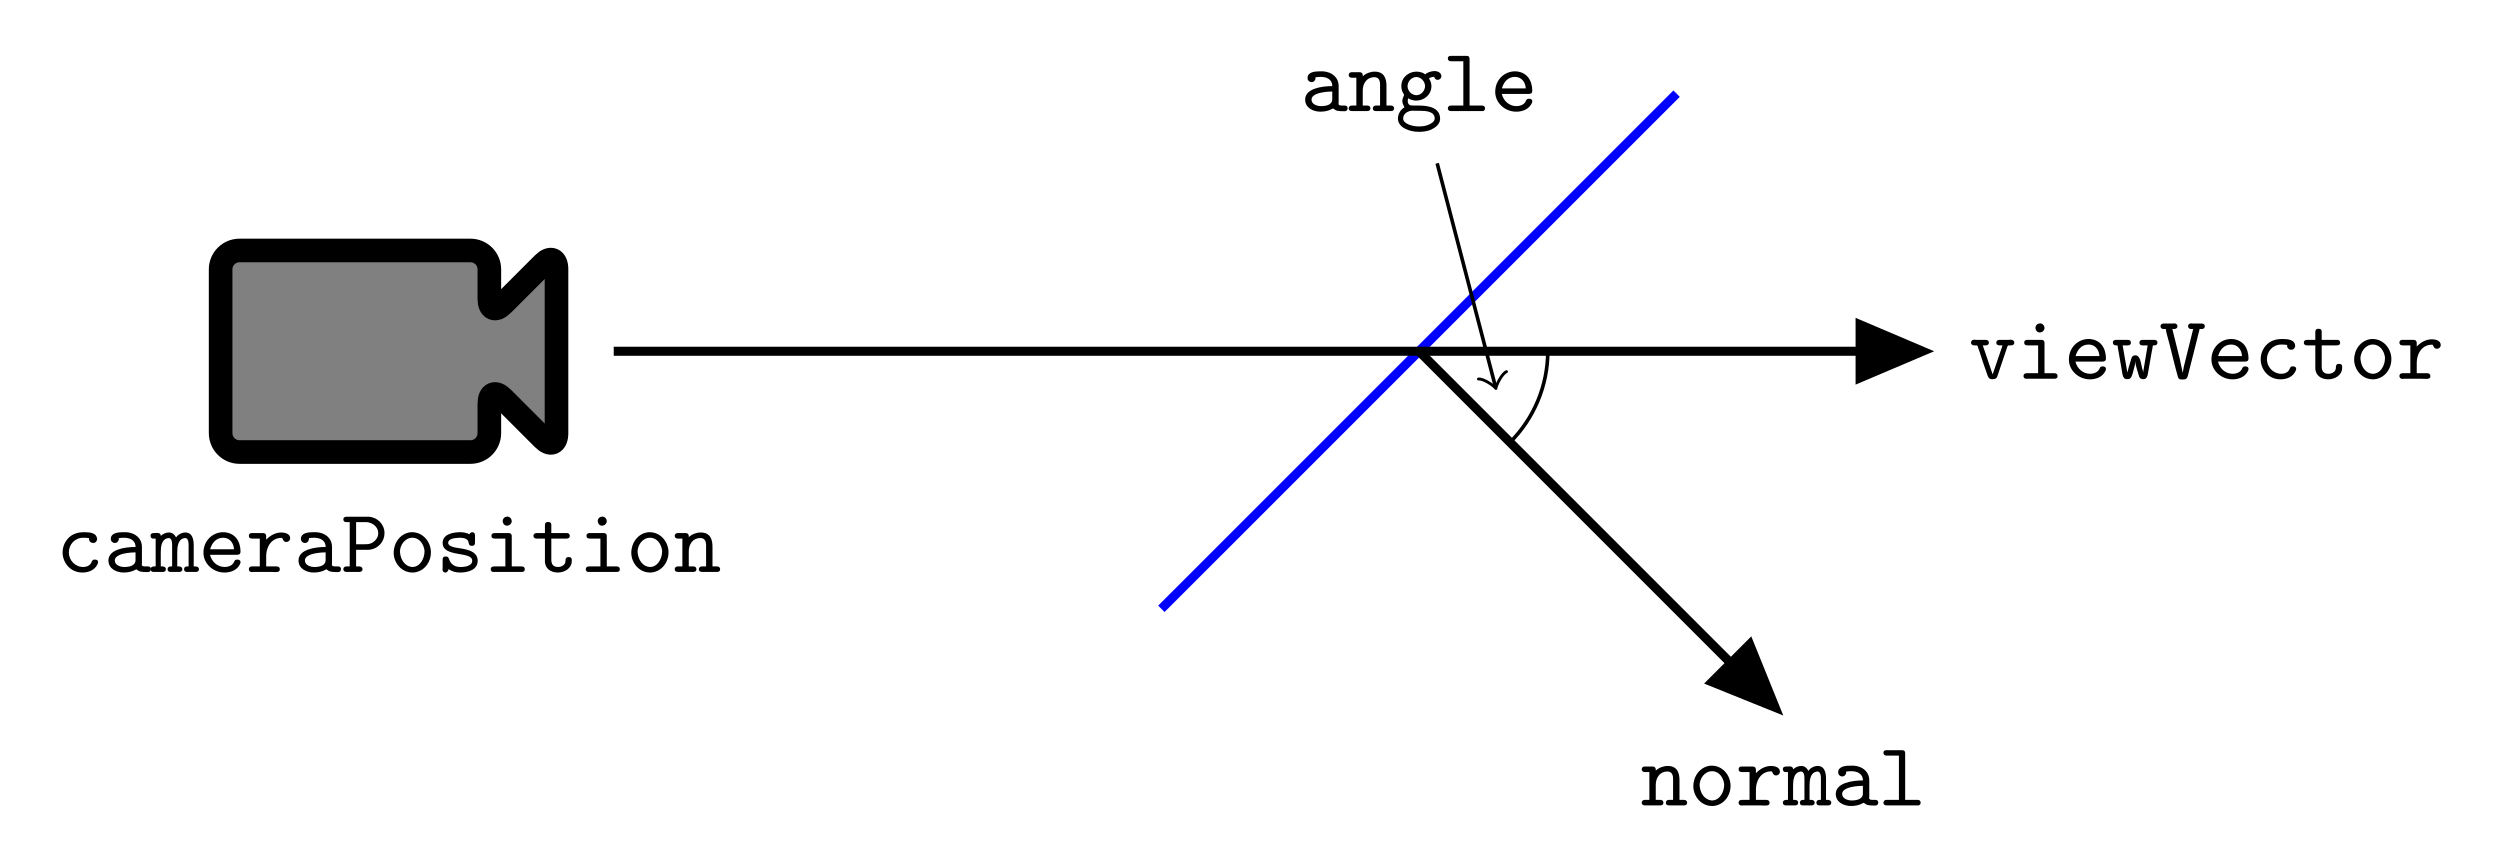
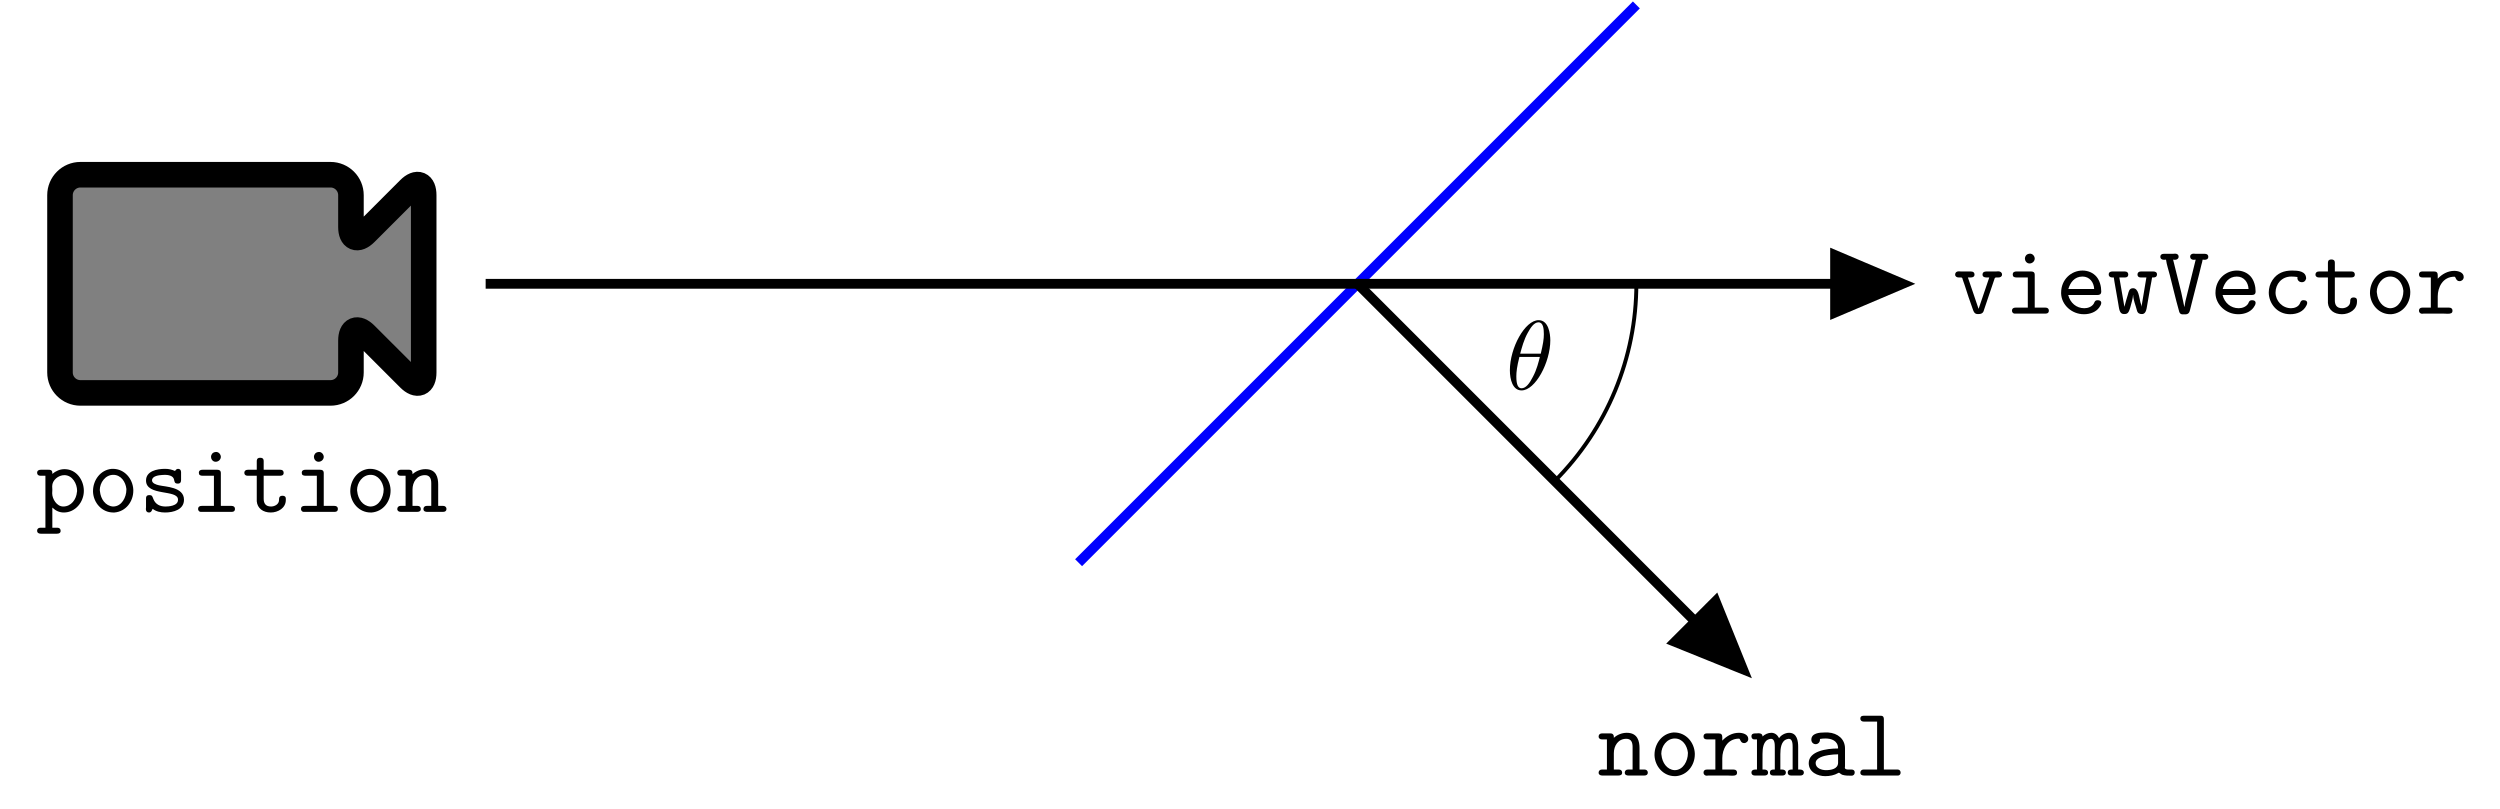
- <svg xmlns="http://www.w3.org/2000/svg" xmlns:xlink="http://www.w3.org/1999/xlink" width="275.1" height="94.798" viewBox="0 0 275.1 94.798">
+ <svg xmlns="http://www.w3.org/2000/svg" xmlns:xlink="http://www.w3.org/1999/xlink" width="254.087" height="82.157" viewBox="0 0 254.087 82.157">
  <defs>
    <g>
      <g id="glyph-0-0">
+         <path d="M 1.656 -3.875 L 1.656 -3.953 C 1.656 -4.281 1.453 -4.297 1.266 -4.297 L 0.484 -4.297 C 0.281 -4.297 0.109 -4.219 0.109 -3.984 C 0.109 -3.781 0.266 -3.688 0.453 -3.688 L 0.953 -3.688 L 0.953 1.594 L 0.438 1.594 C 0.234 1.594 0.109 1.719 0.109 1.891 C 0.109 2.109 0.266 2.203 0.484 2.203 L 2.109 2.203 C 2.344 2.203 2.5 2.125 2.5 1.906 C 2.5 1.703 2.359 1.594 2.172 1.594 L 1.656 1.594 L 1.656 -0.453 C 2 -0.125 2.375 0.047 2.828 0.047 C 3.984 0.047 4.859 -1 4.859 -2.156 C 4.859 -3.219 4.125 -4.359 2.891 -4.359 C 2.438 -4.359 2 -4.172 1.656 -3.875 Z M 4.156 -2.031 C 4.094 -1.297 3.578 -0.562 2.766 -0.562 C 2.094 -0.562 1.641 -1.344 1.641 -1.906 C 1.641 -2.031 1.656 -2.156 1.656 -2.266 C 1.656 -2.375 1.641 -2.5 1.641 -2.625 C 1.641 -3.25 2.281 -3.75 2.875 -3.75 C 3.719 -3.75 4.172 -2.844 4.172 -2.172 C 4.172 -2.125 4.172 -2.078 4.156 -2.031 Z M 4.156 -2.031 " />
+       </g>
+       <g id="glyph-0-1">
+         <path d="M 2.469 -4.391 C 1.281 -4.281 0.562 -3.203 0.562 -2.141 L 0.562 -2.047 C 0.609 -0.953 1.453 0.047 2.625 0.047 L 2.734 0.047 C 3.922 -0.047 4.656 -1.094 4.656 -2.156 L 4.656 -2.266 C 4.609 -3.375 3.766 -4.391 2.578 -4.391 Z M 1.266 -2.109 C 1.266 -2.141 1.25 -2.188 1.25 -2.234 C 1.25 -2.969 1.797 -3.781 2.625 -3.781 C 3.406 -3.781 3.875 -3.062 3.953 -2.359 L 3.953 -2.266 C 3.953 -1.516 3.484 -0.562 2.609 -0.562 L 2.578 -0.562 C 1.828 -0.625 1.344 -1.312 1.266 -2.109 Z M 1.266 -2.109 " />
+       </g>
+       <g id="glyph-0-2">
+         <path d="M 1.391 -0.328 C 1.75 -0.047 2.203 0.047 2.656 0.047 C 3.516 0.047 4.578 -0.25 4.578 -1.25 C 4.578 -2.562 2.688 -2.562 2.031 -2.719 C 1.75 -2.781 1.328 -2.922 1.328 -3.219 C 1.328 -3.672 2.047 -3.75 2.359 -3.766 C 2.453 -3.766 2.547 -3.781 2.641 -3.781 C 2.953 -3.781 3.484 -3.703 3.562 -3.312 C 3.625 -3.047 3.625 -2.891 3.953 -2.891 C 4.234 -2.891 4.281 -3.078 4.281 -3.266 L 4.281 -4.062 C 4.281 -4.25 4.172 -4.391 3.984 -4.391 C 3.844 -4.391 3.734 -4.297 3.672 -4.172 C 3.344 -4.312 3.047 -4.391 2.656 -4.391 C 1.844 -4.391 0.719 -4.172 0.719 -3.203 C 0.719 -1.578 3.969 -2.328 3.969 -1.266 L 3.969 -1.234 C 3.969 -0.594 2.938 -0.562 2.719 -0.562 L 2.688 -0.562 C 2.156 -0.562 1.688 -0.766 1.469 -1.312 C 1.359 -1.578 1.359 -1.719 1.062 -1.719 C 0.75 -1.719 0.719 -1.547 0.719 -1.359 L 0.719 -0.5 C 0.719 -0.438 0.703 -0.375 0.703 -0.297 C 0.703 -0.078 0.828 0.047 1.016 0.047 C 1.25 0.047 1.312 -0.156 1.391 -0.328 Z M 1.391 -0.328 " />
+       </g>
+       <g id="glyph-0-3">
+         <path d="M 2.391 -3.688 L 2.391 -0.625 L 1.156 -0.625 C 0.906 -0.625 0.781 -0.516 0.781 -0.312 C 0.781 -0.172 0.875 -0.031 1.031 -0.016 L 4.203 -0.016 C 4.422 -0.016 4.531 -0.125 4.531 -0.312 C 4.531 -0.516 4.406 -0.625 4.172 -0.625 C 4.094 -0.625 4.016 -0.625 3.953 -0.625 L 3.094 -0.625 L 3.094 -3.953 C 3.094 -4.25 2.906 -4.297 2.719 -4.297 L 1.234 -4.297 C 1.062 -4.297 0.859 -4.25 0.859 -3.984 C 0.859 -3.766 1 -3.688 1.25 -3.688 Z M 2.516 -6.094 C 2.25 -6.062 2.094 -5.828 2.094 -5.609 C 2.094 -5.391 2.266 -5.109 2.562 -5.109 C 2.875 -5.109 3.094 -5.359 3.094 -5.609 C 3.094 -5.828 2.906 -6.109 2.609 -6.109 C 2.578 -6.109 2.547 -6.094 2.516 -6.094 Z M 2.516 -6.094 " />
+       </g>
+       <g id="glyph-0-4">
+         <path d="M 1.516 -4.297 L 0.609 -4.297 C 0.375 -4.297 0.25 -4.172 0.25 -3.984 C 0.25 -3.781 0.406 -3.688 0.594 -3.688 L 1.516 -3.688 L 1.516 -1.094 C 1.578 -0.375 2.156 0.047 2.938 0.047 C 3.672 0.047 4.469 -0.406 4.469 -1.219 L 4.469 -1.344 C 4.469 -1.609 4.297 -1.656 4.109 -1.656 C 3.891 -1.656 3.781 -1.531 3.781 -1.312 L 3.781 -1.234 C 3.781 -0.781 3.328 -0.562 2.969 -0.562 C 2.406 -0.562 2.219 -0.891 2.219 -1.359 L 2.219 -3.688 L 3.859 -3.688 C 4.031 -3.688 4.25 -3.719 4.25 -3.984 C 4.25 -4.172 4.141 -4.297 3.922 -4.297 L 2.219 -4.297 L 2.219 -5.172 C 2.219 -5.469 2.047 -5.516 1.859 -5.516 C 1.672 -5.516 1.516 -5.453 1.516 -5.156 Z M 1.516 -4.297 " />
+       </g>
+       <g id="glyph-0-5">
+         <path d="M 1.656 -3.844 L 1.656 -3.953 C 1.656 -4.141 1.562 -4.297 1.312 -4.297 L 0.438 -4.297 C 0.266 -4.297 0.109 -4.188 0.109 -3.984 C 0.109 -3.781 0.266 -3.688 0.453 -3.688 L 0.953 -3.688 L 0.953 -0.625 L 0.438 -0.625 C 0.234 -0.625 0.109 -0.484 0.109 -0.312 C 0.109 -0.109 0.266 -0.016 0.484 -0.016 L 2.109 -0.016 C 2.344 -0.016 2.5 -0.094 2.5 -0.312 C 2.5 -0.516 2.359 -0.625 2.172 -0.625 L 1.656 -0.625 L 1.656 -2.281 C 1.656 -3.062 2.109 -3.75 2.922 -3.75 C 3.438 -3.75 3.562 -3.359 3.562 -2.922 L 3.562 -0.625 L 3.094 -0.625 C 2.875 -0.625 2.766 -0.469 2.766 -0.312 C 2.766 -0.078 2.953 -0.016 3.156 -0.016 L 4.75 -0.016 C 4.969 -0.016 5.109 -0.109 5.109 -0.312 C 5.109 -0.484 4.984 -0.625 4.781 -0.625 L 4.266 -0.625 L 4.266 -2.797 C 4.266 -3.484 4.094 -4.359 2.969 -4.359 C 2.5 -4.359 2 -4.172 1.656 -3.844 Z M 1.656 -3.844 " />
+       </g>
+       <g id="glyph-0-6">
+         <path d="M 2.219 -3.562 L 2.219 -3.922 C 2.219 -4.172 2.109 -4.297 1.859 -4.297 L 0.641 -4.297 C 0.453 -4.297 0.312 -4.203 0.312 -4 C 0.312 -3.781 0.438 -3.688 0.672 -3.688 L 1.516 -3.688 L 1.516 -0.625 L 0.656 -0.625 C 0.422 -0.625 0.312 -0.5 0.312 -0.312 C 0.312 -0.156 0.422 0 0.641 0 C 0.688 0 0.75 -0.016 0.797 -0.016 L 2.766 -0.016 C 2.906 -0.016 3.078 0 3.234 0 C 3.531 0 3.719 -0.047 3.719 -0.312 C 3.719 -0.5 3.609 -0.625 3.359 -0.625 L 2.219 -0.625 L 2.219 -1.766 C 2.219 -2.656 2.703 -3.766 3.922 -3.766 C 4.062 -3.766 4.047 -3.312 4.438 -3.312 C 4.656 -3.312 4.859 -3.484 4.859 -3.734 C 4.859 -4.219 4.281 -4.359 3.906 -4.359 C 3.234 -4.359 2.656 -4.031 2.219 -3.562 Z M 2.219 -3.562 " />
+       </g>
+       <g id="glyph-0-7">
+         <path d="M 1.078 -3.984 C 1.078 -4.25 0.875 -4.312 0.672 -4.312 C 0.594 -4.312 0.5 -4.297 0.422 -4.297 L 0.312 -4.297 C 0.125 -4.297 -0.047 -4.234 -0.047 -4 C -0.047 -3.844 0.047 -3.703 0.203 -3.688 L 0.516 -3.688 L 0.516 -0.625 C 0.453 -0.625 0.406 -0.625 0.328 -0.625 C 0.125 -0.625 -0.047 -0.531 -0.047 -0.312 C -0.047 -0.125 0.094 -0.016 0.297 -0.016 L 1.281 -0.016 C 1.484 -0.016 1.641 -0.094 1.641 -0.312 C 1.641 -0.531 1.469 -0.625 1.266 -0.625 C 1.203 -0.625 1.141 -0.625 1.078 -0.625 L 1.078 -2.188 C 1.078 -2.766 1.156 -3.562 1.781 -3.719 C 1.828 -3.734 1.891 -3.75 1.938 -3.75 C 2.328 -3.75 2.328 -3.188 2.328 -2.875 L 2.328 -0.625 L 2.188 -0.625 C 1.969 -0.625 1.828 -0.531 1.828 -0.312 C 1.828 -0.125 1.938 -0.016 2.172 -0.016 L 3.109 -0.016 C 3.312 -0.016 3.453 -0.125 3.453 -0.312 C 3.453 -0.531 3.281 -0.625 3.078 -0.625 C 3.016 -0.625 2.953 -0.625 2.891 -0.625 L 2.891 -2.188 C 2.891 -2.766 2.969 -3.562 3.594 -3.719 C 3.641 -3.734 3.703 -3.75 3.75 -3.75 C 4.141 -3.75 4.141 -3.188 4.141 -2.875 L 4.141 -0.625 L 4 -0.625 C 3.781 -0.625 3.641 -0.531 3.641 -0.312 C 3.641 -0.125 3.766 -0.016 3.984 -0.016 L 4.922 -0.016 C 5.141 -0.016 5.281 -0.125 5.281 -0.312 C 5.281 -0.531 5.094 -0.625 4.891 -0.625 C 4.828 -0.625 4.766 -0.625 4.703 -0.625 L 4.703 -2.938 C 4.703 -3.484 4.609 -4.359 3.781 -4.359 C 3.375 -4.359 2.938 -4.109 2.766 -3.812 C 2.594 -4.141 2.344 -4.359 1.969 -4.359 C 1.641 -4.359 1.312 -4.203 1.078 -3.984 Z M 1.078 -3.984 " />
+       </g>
+       <g id="glyph-0-8">
+         <path d="M 1.688 -3.734 C 1.859 -3.766 2.062 -3.781 2.25 -3.781 C 2.844 -3.781 3.531 -3.562 3.531 -2.766 C 2.328 -2.766 0.547 -2.484 0.547 -1.281 C 0.547 -0.344 1.469 0.047 2.219 0.047 C 2.688 0.047 3.156 -0.047 3.531 -0.266 C 3.562 -0.281 3.578 -0.297 3.609 -0.297 L 3.625 -0.297 C 3.672 -0.297 3.812 -0.156 3.953 -0.094 C 4.234 0 4.594 0 4.891 0 C 5.125 0 5.219 -0.156 5.219 -0.328 L 5.219 -0.359 C 5.219 -0.531 5.078 -0.625 4.906 -0.625 L 4.609 -0.625 C 4.422 -0.625 4.219 -0.641 4.219 -0.828 C 4.219 -0.875 4.234 -0.922 4.234 -0.953 L 4.234 -2.766 C 4.234 -3.719 3.5 -4.328 2.516 -4.391 L 2.156 -4.391 C 1.641 -4.391 0.812 -4.328 0.812 -3.656 C 0.812 -3.375 1.031 -3.203 1.25 -3.203 C 1.5 -3.203 1.688 -3.406 1.688 -3.641 C 1.688 -3.672 1.688 -3.703 1.688 -3.734 Z M 3.531 -2.172 L 3.531 -1.328 C 3.531 -0.672 2.797 -0.562 2.297 -0.562 C 1.875 -0.562 1.25 -0.75 1.25 -1.281 C 1.25 -1.844 2.156 -2.031 2.562 -2.094 C 2.875 -2.141 3.203 -2.172 3.531 -2.172 Z M 3.531 -2.172 " />
+       </g>
+       <g id="glyph-0-9">
+         <path d="M 2.266 -5.5 L 2.266 -0.625 L 0.875 -0.625 C 0.688 -0.625 0.562 -0.484 0.562 -0.312 C 0.562 -0.094 0.734 -0.016 0.938 -0.016 L 4.422 -0.016 C 4.578 -0.047 4.656 -0.172 4.656 -0.312 C 4.656 -0.484 4.547 -0.625 4.359 -0.625 L 2.953 -0.625 L 2.953 -5.719 C 2.953 -6.062 2.797 -6.094 2.578 -6.094 L 0.953 -6.094 C 0.781 -6.094 0.562 -6.078 0.562 -5.797 C 0.562 -5.625 0.688 -5.5 0.891 -5.5 Z M 2.266 -5.5 " />
+       </g>
+       <g id="glyph-0-10">
+         <path d="M 3.703 -3.688 L 2.625 -0.516 L 2.609 -0.516 L 1.531 -3.688 L 1.828 -3.688 C 2.031 -3.688 2.203 -3.766 2.203 -3.984 C 2.203 -4.188 2.078 -4.297 1.828 -4.297 L 0.828 -4.297 C 0.75 -4.297 0.672 -4.312 0.609 -4.312 C 0.375 -4.312 0.234 -4.188 0.234 -3.984 C 0.234 -3.781 0.406 -3.688 0.594 -3.688 L 0.844 -3.688 C 0.984 -3.688 0.984 -3.547 1.016 -3.438 L 1.203 -2.906 C 1.469 -2.078 1.734 -1.25 2.031 -0.453 C 2.109 -0.203 2.219 0.031 2.516 0.031 L 2.578 0.031 C 2.75 0.031 2.922 0.016 3.047 -0.125 C 3.125 -0.219 3.156 -0.344 3.188 -0.453 C 3.516 -1.453 3.875 -2.453 4.203 -3.453 C 4.234 -3.547 4.25 -3.688 4.391 -3.688 L 4.641 -3.688 C 4.828 -3.688 5 -3.781 5 -3.984 C 5 -4.188 4.844 -4.312 4.609 -4.312 C 4.547 -4.312 4.469 -4.297 4.391 -4.297 L 3.406 -4.297 C 3.156 -4.297 3.016 -4.188 3.016 -3.984 C 3.016 -3.766 3.203 -3.688 3.406 -3.688 Z M 3.703 -3.688 " />
+       </g>
+       <g id="glyph-0-11">
+         <path d="M 1.266 -1.906 L 4.234 -1.906 C 4.453 -1.906 4.625 -1.969 4.625 -2.266 C 4.625 -2.797 4.469 -3.375 4.141 -3.766 C 3.781 -4.188 3.25 -4.391 2.719 -4.391 C 1.578 -4.391 0.547 -3.484 0.547 -2.141 L 0.547 -2.047 C 0.594 -0.875 1.656 0.047 2.844 0.047 L 2.953 0.047 C 3.5 0.031 4.094 -0.172 4.422 -0.641 C 4.5 -0.75 4.625 -0.938 4.625 -1.094 C 4.625 -1.312 4.453 -1.375 4.266 -1.375 C 3.969 -1.375 3.953 -1.188 3.859 -1.016 C 3.656 -0.703 3.266 -0.562 2.906 -0.562 C 2.094 -0.562 1.469 -1.109 1.266 -1.906 Z M 1.281 -2.516 C 1.469 -3.156 1.891 -3.781 2.719 -3.781 C 3.438 -3.781 3.875 -3.203 3.906 -2.516 Z M 1.281 -2.516 " />
+       </g>
+       <g id="glyph-0-12">
+         <path d="M 0.672 -3.688 C 0.703 -3.406 0.766 -3.125 0.812 -2.828 L 1.109 -1.125 C 1.219 -0.531 1.219 0.031 1.703 0.031 C 2.156 0.031 2.219 -0.078 2.547 -1.391 C 2.578 -1.562 2.625 -1.719 2.625 -1.891 L 2.641 -1.891 C 2.641 -1.422 2.906 -0.812 3.016 -0.359 C 3.094 -0.031 3.297 0.031 3.531 0.031 C 4 0.031 4 -0.578 4.109 -1.125 L 4.406 -2.828 C 4.453 -3.125 4.531 -3.406 4.562 -3.688 L 4.703 -3.688 C 4.922 -3.688 5.062 -3.781 5.062 -4 C 5.062 -4.219 4.891 -4.297 4.688 -4.297 L 3.422 -4.297 C 3.203 -4.297 3.078 -4.172 3.078 -3.984 C 3.078 -3.797 3.203 -3.688 3.406 -3.688 L 3.984 -3.688 L 3.484 -0.703 C 3.484 -0.875 3.422 -1.031 3.375 -1.172 C 3.234 -1.719 3.188 -2.594 2.625 -2.594 C 2.234 -2.594 2.188 -2.25 2.109 -1.969 C 1.984 -1.562 1.859 -1.141 1.75 -0.703 L 1.234 -3.688 L 1.812 -3.688 C 2.031 -3.688 2.141 -3.797 2.141 -3.984 C 2.141 -4.172 2.031 -4.297 1.797 -4.297 L 0.531 -4.297 C 0.328 -4.297 0.156 -4.219 0.156 -4 C 0.156 -3.781 0.312 -3.688 0.516 -3.688 Z M 0.672 -3.688 " />
+       </g>
+       <g id="glyph-0-13">
+         <path d="M 0.75 -5.5 C 0.812 -5 1 -4.469 1.125 -3.969 C 1.438 -2.766 1.719 -1.516 2.062 -0.312 C 2.094 -0.109 2.203 0.047 2.391 0.062 L 2.688 0.062 C 3.016 0.062 3.125 -0.109 3.188 -0.375 C 3.25 -0.625 3.312 -0.875 3.375 -1.125 C 3.688 -2.406 4.047 -3.688 4.344 -4.969 C 4.391 -5.141 4.453 -5.328 4.469 -5.5 C 4.531 -5.5 4.609 -5.484 4.672 -5.484 C 4.891 -5.484 5.047 -5.578 5.047 -5.797 C 5.047 -5.984 4.922 -6.094 4.672 -6.094 L 3.734 -6.094 C 3.672 -6.094 3.625 -6.109 3.562 -6.109 C 3.375 -6.109 3.203 -6.016 3.203 -5.797 C 3.203 -5.594 3.359 -5.484 3.562 -5.484 C 3.641 -5.484 3.703 -5.5 3.766 -5.5 L 2.719 -1.266 L 2.625 -0.703 L 2.609 -0.703 L 2.297 -2.172 L 1.469 -5.5 C 1.531 -5.5 1.578 -5.484 1.656 -5.484 C 1.859 -5.484 2.031 -5.594 2.031 -5.797 C 2.031 -6.016 1.859 -6.109 1.672 -6.109 C 1.609 -6.109 1.547 -6.094 1.484 -6.094 L 0.547 -6.094 C 0.297 -6.094 0.172 -5.984 0.172 -5.797 C 0.172 -5.578 0.344 -5.484 0.547 -5.484 C 0.625 -5.484 0.688 -5.5 0.75 -5.5 Z M 0.75 -5.5 " />
+       </g>
+       <g id="glyph-0-14">
        <path d="M 3.656 -3.734 C 3.656 -3.703 3.641 -3.672 3.641 -3.656 C 3.641 -3.359 3.875 -3.203 4.094 -3.203 C 4.297 -3.203 4.469 -3.312 4.531 -3.578 C 4.531 -4.344 3.703 -4.391 3.109 -4.391 C 2.281 -4.391 1.594 -4.141 1.109 -3.422 C 0.859 -3.047 0.734 -2.609 0.734 -2.156 C 0.734 -1.109 1.531 0.047 2.906 0.047 C 3.594 0.047 4.266 -0.203 4.578 -0.875 C 4.609 -0.938 4.641 -1.031 4.641 -1.109 C 4.641 -1.281 4.5 -1.375 4.312 -1.375 L 4.219 -1.375 C 4 -1.375 3.953 -1.172 3.891 -1.031 C 3.734 -0.703 3.344 -0.562 3 -0.562 C 2.109 -0.562 1.422 -1.312 1.422 -2.156 C 1.422 -3.016 2.047 -3.781 3.016 -3.781 C 3.234 -3.781 3.438 -3.766 3.656 -3.734 Z M 3.656 -3.734 " />
      </g>
-       <g id="glyph-0-1">
-         <path d="M 1.688 -3.734 C 1.859 -3.766 2.062 -3.781 2.25 -3.781 C 2.844 -3.781 3.531 -3.562 3.531 -2.766 C 2.328 -2.766 0.547 -2.484 0.547 -1.281 C 0.547 -0.344 1.469 0.047 2.219 0.047 C 2.688 0.047 3.156 -0.047 3.531 -0.266 C 3.562 -0.281 3.578 -0.297 3.609 -0.297 L 3.625 -0.297 C 3.672 -0.297 3.812 -0.156 3.953 -0.094 C 4.234 0 4.594 0 4.891 0 C 5.125 0 5.219 -0.156 5.219 -0.328 L 5.219 -0.359 C 5.219 -0.531 5.078 -0.625 4.906 -0.625 L 4.609 -0.625 C 4.422 -0.625 4.219 -0.641 4.219 -0.828 C 4.219 -0.875 4.234 -0.922 4.234 -0.953 L 4.234 -2.766 C 4.234 -3.719 3.5 -4.328 2.516 -4.391 L 2.156 -4.391 C 1.641 -4.391 0.812 -4.328 0.812 -3.656 C 0.812 -3.375 1.031 -3.203 1.25 -3.203 C 1.5 -3.203 1.688 -3.406 1.688 -3.641 C 1.688 -3.672 1.688 -3.703 1.688 -3.734 Z M 3.531 -2.172 L 3.531 -1.328 C 3.531 -0.672 2.797 -0.562 2.297 -0.562 C 1.875 -0.562 1.25 -0.75 1.25 -1.281 C 1.25 -1.844 2.156 -2.031 2.562 -2.094 C 2.875 -2.141 3.203 -2.172 3.531 -2.172 Z M 3.531 -2.172 " />
-       </g>
-       <g id="glyph-0-2">
-         <path d="M 1.078 -3.984 C 1.078 -4.25 0.875 -4.312 0.672 -4.312 C 0.594 -4.312 0.5 -4.297 0.422 -4.297 L 0.312 -4.297 C 0.125 -4.297 -0.047 -4.234 -0.047 -4 C -0.047 -3.844 0.047 -3.703 0.203 -3.688 L 0.516 -3.688 L 0.516 -0.625 C 0.453 -0.625 0.406 -0.625 0.328 -0.625 C 0.125 -0.625 -0.047 -0.531 -0.047 -0.312 C -0.047 -0.125 0.094 -0.016 0.297 -0.016 L 1.281 -0.016 C 1.484 -0.016 1.641 -0.094 1.641 -0.312 C 1.641 -0.531 1.469 -0.625 1.266 -0.625 C 1.203 -0.625 1.141 -0.625 1.078 -0.625 L 1.078 -2.188 C 1.078 -2.766 1.156 -3.562 1.781 -3.719 C 1.828 -3.734 1.891 -3.75 1.938 -3.75 C 2.328 -3.75 2.328 -3.188 2.328 -2.875 L 2.328 -0.625 L 2.188 -0.625 C 1.969 -0.625 1.828 -0.531 1.828 -0.312 C 1.828 -0.125 1.938 -0.016 2.172 -0.016 L 3.109 -0.016 C 3.312 -0.016 3.453 -0.125 3.453 -0.312 C 3.453 -0.531 3.281 -0.625 3.078 -0.625 C 3.016 -0.625 2.953 -0.625 2.891 -0.625 L 2.891 -2.188 C 2.891 -2.766 2.969 -3.562 3.594 -3.719 C 3.641 -3.734 3.703 -3.75 3.75 -3.75 C 4.141 -3.75 4.141 -3.188 4.141 -2.875 L 4.141 -0.625 L 4 -0.625 C 3.781 -0.625 3.641 -0.531 3.641 -0.312 C 3.641 -0.125 3.766 -0.016 3.984 -0.016 L 4.922 -0.016 C 5.141 -0.016 5.281 -0.125 5.281 -0.312 C 5.281 -0.531 5.094 -0.625 4.891 -0.625 C 4.828 -0.625 4.766 -0.625 4.703 -0.625 L 4.703 -2.938 C 4.703 -3.484 4.609 -4.359 3.781 -4.359 C 3.375 -4.359 2.938 -4.109 2.766 -3.812 C 2.594 -4.141 2.344 -4.359 1.969 -4.359 C 1.641 -4.359 1.312 -4.203 1.078 -3.984 Z M 1.078 -3.984 " />
-       </g>
-       <g id="glyph-0-3">
-         <path d="M 1.266 -1.906 L 4.234 -1.906 C 4.453 -1.906 4.625 -1.969 4.625 -2.266 C 4.625 -2.797 4.469 -3.375 4.141 -3.766 C 3.781 -4.188 3.25 -4.391 2.719 -4.391 C 1.578 -4.391 0.547 -3.484 0.547 -2.141 L 0.547 -2.047 C 0.594 -0.875 1.656 0.047 2.844 0.047 L 2.953 0.047 C 3.5 0.031 4.094 -0.172 4.422 -0.641 C 4.5 -0.75 4.625 -0.938 4.625 -1.094 C 4.625 -1.312 4.453 -1.375 4.266 -1.375 C 3.969 -1.375 3.953 -1.188 3.859 -1.016 C 3.656 -0.703 3.266 -0.562 2.906 -0.562 C 2.094 -0.562 1.469 -1.109 1.266 -1.906 Z M 1.281 -2.516 C 1.469 -3.156 1.891 -3.781 2.719 -3.781 C 3.438 -3.781 3.875 -3.203 3.906 -2.516 Z M 1.281 -2.516 " />
-       </g>
-       <g id="glyph-0-4">
-         <path d="M 2.219 -3.562 L 2.219 -3.922 C 2.219 -4.172 2.109 -4.297 1.859 -4.297 L 0.641 -4.297 C 0.453 -4.297 0.312 -4.203 0.312 -4 C 0.312 -3.781 0.438 -3.688 0.672 -3.688 L 1.516 -3.688 L 1.516 -0.625 L 0.656 -0.625 C 0.422 -0.625 0.312 -0.5 0.312 -0.312 C 0.312 -0.156 0.422 0 0.641 0 C 0.688 0 0.75 -0.016 0.797 -0.016 L 2.766 -0.016 C 2.906 -0.016 3.078 0 3.234 0 C 3.531 0 3.719 -0.047 3.719 -0.312 C 3.719 -0.5 3.609 -0.625 3.359 -0.625 L 2.219 -0.625 L 2.219 -1.766 C 2.219 -2.656 2.703 -3.766 3.922 -3.766 C 4.062 -3.766 4.047 -3.312 4.438 -3.312 C 4.656 -3.312 4.859 -3.484 4.859 -3.734 C 4.859 -4.219 4.281 -4.359 3.906 -4.359 C 3.234 -4.359 2.656 -4.031 2.219 -3.562 Z M 2.219 -3.562 " />
-       </g>
-       <g id="glyph-0-5">
-         <path d="M 0.953 -5.5 L 0.953 -0.625 L 0.625 -0.625 C 0.406 -0.625 0.25 -0.531 0.25 -0.312 C 0.25 -0.125 0.406 -0.016 0.609 -0.016 L 2 -0.016 C 2.188 -0.016 2.359 -0.094 2.359 -0.312 C 2.359 -0.516 2.219 -0.625 1.984 -0.625 L 1.656 -0.625 L 1.656 -2.453 L 3.047 -2.453 C 4.109 -2.547 4.781 -3.375 4.781 -4.281 C 4.781 -5.25 4.031 -6.031 3.047 -6.094 L 0.609 -6.094 C 0.391 -6.094 0.25 -6 0.25 -5.797 C 0.25 -5.578 0.406 -5.5 0.625 -5.5 Z M 1.656 -3.062 L 1.656 -5.5 L 2.844 -5.5 C 3.438 -5.438 4.094 -5 4.094 -4.281 C 4.094 -3.812 3.766 -3.375 3.312 -3.172 C 3.047 -3.062 2.766 -3.062 2.5 -3.062 Z M 1.656 -3.062 " />
-       </g>
-       <g id="glyph-0-6">
-         <path d="M 2.469 -4.391 C 1.281 -4.281 0.562 -3.203 0.562 -2.141 L 0.562 -2.047 C 0.609 -0.953 1.453 0.047 2.625 0.047 L 2.734 0.047 C 3.922 -0.047 4.656 -1.094 4.656 -2.156 L 4.656 -2.266 C 4.609 -3.375 3.766 -4.391 2.578 -4.391 Z M 1.266 -2.109 C 1.266 -2.141 1.25 -2.188 1.25 -2.234 C 1.25 -2.969 1.797 -3.781 2.625 -3.781 C 3.406 -3.781 3.875 -3.062 3.953 -2.359 L 3.953 -2.266 C 3.953 -1.516 3.484 -0.562 2.609 -0.562 L 2.578 -0.562 C 1.828 -0.625 1.344 -1.312 1.266 -2.109 Z M 1.266 -2.109 " />
-       </g>
-       <g id="glyph-0-7">
-         <path d="M 1.391 -0.328 C 1.75 -0.047 2.203 0.047 2.656 0.047 C 3.516 0.047 4.578 -0.25 4.578 -1.25 C 4.578 -2.562 2.688 -2.562 2.031 -2.719 C 1.75 -2.781 1.328 -2.922 1.328 -3.219 C 1.328 -3.672 2.047 -3.75 2.359 -3.766 C 2.453 -3.766 2.547 -3.781 2.641 -3.781 C 2.953 -3.781 3.484 -3.703 3.562 -3.312 C 3.625 -3.047 3.625 -2.891 3.953 -2.891 C 4.234 -2.891 4.281 -3.078 4.281 -3.266 L 4.281 -4.062 C 4.281 -4.25 4.172 -4.391 3.984 -4.391 C 3.844 -4.391 3.734 -4.297 3.672 -4.172 C 3.344 -4.312 3.047 -4.391 2.656 -4.391 C 1.844 -4.391 0.719 -4.172 0.719 -3.203 C 0.719 -1.578 3.969 -2.328 3.969 -1.266 L 3.969 -1.234 C 3.969 -0.594 2.938 -0.562 2.719 -0.562 L 2.688 -0.562 C 2.156 -0.562 1.688 -0.766 1.469 -1.312 C 1.359 -1.578 1.359 -1.719 1.062 -1.719 C 0.75 -1.719 0.719 -1.547 0.719 -1.359 L 0.719 -0.5 C 0.719 -0.438 0.703 -0.375 0.703 -0.297 C 0.703 -0.078 0.828 0.047 1.016 0.047 C 1.25 0.047 1.312 -0.156 1.391 -0.328 Z M 1.391 -0.328 " />
-       </g>
-       <g id="glyph-0-8">
-         <path d="M 2.391 -3.688 L 2.391 -0.625 L 1.156 -0.625 C 0.906 -0.625 0.781 -0.516 0.781 -0.312 C 0.781 -0.172 0.875 -0.031 1.031 -0.016 L 4.203 -0.016 C 4.422 -0.016 4.531 -0.125 4.531 -0.312 C 4.531 -0.516 4.406 -0.625 4.172 -0.625 C 4.094 -0.625 4.016 -0.625 3.953 -0.625 L 3.094 -0.625 L 3.094 -3.953 C 3.094 -4.25 2.906 -4.297 2.719 -4.297 L 1.234 -4.297 C 1.062 -4.297 0.859 -4.25 0.859 -3.984 C 0.859 -3.766 1 -3.688 1.25 -3.688 Z M 2.516 -6.094 C 2.25 -6.062 2.094 -5.828 2.094 -5.609 C 2.094 -5.391 2.266 -5.109 2.562 -5.109 C 2.875 -5.109 3.094 -5.359 3.094 -5.609 C 3.094 -5.828 2.906 -6.109 2.609 -6.109 C 2.578 -6.109 2.547 -6.094 2.516 -6.094 Z M 2.516 -6.094 " />
-       </g>
-       <g id="glyph-0-9">
-         <path d="M 1.516 -4.297 L 0.609 -4.297 C 0.375 -4.297 0.25 -4.172 0.25 -3.984 C 0.25 -3.781 0.406 -3.688 0.594 -3.688 L 1.516 -3.688 L 1.516 -1.094 C 1.578 -0.375 2.156 0.047 2.938 0.047 C 3.672 0.047 4.469 -0.406 4.469 -1.219 L 4.469 -1.344 C 4.469 -1.609 4.297 -1.656 4.109 -1.656 C 3.891 -1.656 3.781 -1.531 3.781 -1.312 L 3.781 -1.234 C 3.781 -0.781 3.328 -0.562 2.969 -0.562 C 2.406 -0.562 2.219 -0.891 2.219 -1.359 L 2.219 -3.688 L 3.859 -3.688 C 4.031 -3.688 4.25 -3.719 4.25 -3.984 C 4.25 -4.172 4.141 -4.297 3.922 -4.297 L 2.219 -4.297 L 2.219 -5.172 C 2.219 -5.469 2.047 -5.516 1.859 -5.516 C 1.672 -5.516 1.516 -5.453 1.516 -5.156 Z M 1.516 -4.297 " />
-       </g>
-       <g id="glyph-0-10">
-         <path d="M 1.656 -3.844 L 1.656 -3.953 C 1.656 -4.141 1.562 -4.297 1.312 -4.297 L 0.438 -4.297 C 0.266 -4.297 0.109 -4.188 0.109 -3.984 C 0.109 -3.781 0.266 -3.688 0.453 -3.688 L 0.953 -3.688 L 0.953 -0.625 L 0.438 -0.625 C 0.234 -0.625 0.109 -0.484 0.109 -0.312 C 0.109 -0.109 0.266 -0.016 0.484 -0.016 L 2.109 -0.016 C 2.344 -0.016 2.5 -0.094 2.5 -0.312 C 2.5 -0.516 2.359 -0.625 2.172 -0.625 L 1.656 -0.625 L 1.656 -2.281 C 1.656 -3.062 2.109 -3.75 2.922 -3.75 C 3.438 -3.75 3.562 -3.359 3.562 -2.922 L 3.562 -0.625 L 3.094 -0.625 C 2.875 -0.625 2.766 -0.469 2.766 -0.312 C 2.766 -0.078 2.953 -0.016 3.156 -0.016 L 4.75 -0.016 C 4.969 -0.016 5.109 -0.109 5.109 -0.312 C 5.109 -0.484 4.984 -0.625 4.781 -0.625 L 4.266 -0.625 L 4.266 -2.797 C 4.266 -3.484 4.094 -4.359 2.969 -4.359 C 2.5 -4.359 2 -4.172 1.656 -3.844 Z M 1.656 -3.844 " />
-       </g>
-       <g id="glyph-0-11">
-         <path d="M 2.266 -5.5 L 2.266 -0.625 L 0.875 -0.625 C 0.688 -0.625 0.562 -0.484 0.562 -0.312 C 0.562 -0.094 0.734 -0.016 0.938 -0.016 L 4.422 -0.016 C 4.578 -0.047 4.656 -0.172 4.656 -0.312 C 4.656 -0.484 4.547 -0.625 4.359 -0.625 L 2.953 -0.625 L 2.953 -5.719 C 2.953 -6.062 2.797 -6.094 2.578 -6.094 L 0.953 -6.094 C 0.781 -6.094 0.562 -6.078 0.562 -5.797 C 0.562 -5.625 0.688 -5.5 0.891 -5.5 Z M 2.266 -5.5 " />
-       </g>
-       <g id="glyph-0-12">
-         <path d="M 3.703 -3.688 L 2.625 -0.516 L 2.609 -0.516 L 1.531 -3.688 L 1.828 -3.688 C 2.031 -3.688 2.203 -3.766 2.203 -3.984 C 2.203 -4.188 2.078 -4.297 1.828 -4.297 L 0.828 -4.297 C 0.75 -4.297 0.672 -4.312 0.609 -4.312 C 0.375 -4.312 0.234 -4.188 0.234 -3.984 C 0.234 -3.781 0.406 -3.688 0.594 -3.688 L 0.844 -3.688 C 0.984 -3.688 0.984 -3.547 1.016 -3.438 L 1.203 -2.906 C 1.469 -2.078 1.734 -1.25 2.031 -0.453 C 2.109 -0.203 2.219 0.031 2.516 0.031 L 2.578 0.031 C 2.75 0.031 2.922 0.016 3.047 -0.125 C 3.125 -0.219 3.156 -0.344 3.188 -0.453 C 3.516 -1.453 3.875 -2.453 4.203 -3.453 C 4.234 -3.547 4.25 -3.688 4.391 -3.688 L 4.641 -3.688 C 4.828 -3.688 5 -3.781 5 -3.984 C 5 -4.188 4.844 -4.312 4.609 -4.312 C 4.547 -4.312 4.469 -4.297 4.391 -4.297 L 3.406 -4.297 C 3.156 -4.297 3.016 -4.188 3.016 -3.984 C 3.016 -3.766 3.203 -3.688 3.406 -3.688 Z M 3.703 -3.688 " />
-       </g>
-       <g id="glyph-0-13">
-         <path d="M 0.672 -3.688 C 0.703 -3.406 0.766 -3.125 0.812 -2.828 L 1.109 -1.125 C 1.219 -0.531 1.219 0.031 1.703 0.031 C 2.156 0.031 2.219 -0.078 2.547 -1.391 C 2.578 -1.562 2.625 -1.719 2.625 -1.891 L 2.641 -1.891 C 2.641 -1.422 2.906 -0.812 3.016 -0.359 C 3.094 -0.031 3.297 0.031 3.531 0.031 C 4 0.031 4 -0.578 4.109 -1.125 L 4.406 -2.828 C 4.453 -3.125 4.531 -3.406 4.562 -3.688 L 4.703 -3.688 C 4.922 -3.688 5.062 -3.781 5.062 -4 C 5.062 -4.219 4.891 -4.297 4.688 -4.297 L 3.422 -4.297 C 3.203 -4.297 3.078 -4.172 3.078 -3.984 C 3.078 -3.797 3.203 -3.688 3.406 -3.688 L 3.984 -3.688 L 3.484 -0.703 C 3.484 -0.875 3.422 -1.031 3.375 -1.172 C 3.234 -1.719 3.188 -2.594 2.625 -2.594 C 2.234 -2.594 2.188 -2.25 2.109 -1.969 C 1.984 -1.562 1.859 -1.141 1.75 -0.703 L 1.234 -3.688 L 1.812 -3.688 C 2.031 -3.688 2.141 -3.797 2.141 -3.984 C 2.141 -4.172 2.031 -4.297 1.797 -4.297 L 0.531 -4.297 C 0.328 -4.297 0.156 -4.219 0.156 -4 C 0.156 -3.781 0.312 -3.688 0.516 -3.688 Z M 0.672 -3.688 " />
-       </g>
-       <g id="glyph-0-14">
-         <path d="M 0.75 -5.5 C 0.812 -5 1 -4.469 1.125 -3.969 C 1.438 -2.766 1.719 -1.516 2.062 -0.312 C 2.094 -0.109 2.203 0.047 2.391 0.062 L 2.688 0.062 C 3.016 0.062 3.125 -0.109 3.188 -0.375 C 3.25 -0.625 3.312 -0.875 3.375 -1.125 C 3.688 -2.406 4.047 -3.688 4.344 -4.969 C 4.391 -5.141 4.453 -5.328 4.469 -5.5 C 4.531 -5.5 4.609 -5.484 4.672 -5.484 C 4.891 -5.484 5.047 -5.578 5.047 -5.797 C 5.047 -5.984 4.922 -6.094 4.672 -6.094 L 3.734 -6.094 C 3.672 -6.094 3.625 -6.109 3.562 -6.109 C 3.375 -6.109 3.203 -6.016 3.203 -5.797 C 3.203 -5.594 3.359 -5.484 3.562 -5.484 C 3.641 -5.484 3.703 -5.5 3.766 -5.5 L 2.719 -1.266 L 2.625 -0.703 L 2.609 -0.703 L 2.297 -2.172 L 1.469 -5.5 C 1.531 -5.5 1.578 -5.484 1.656 -5.484 C 1.859 -5.484 2.031 -5.594 2.031 -5.797 C 2.031 -6.016 1.859 -6.109 1.672 -6.109 C 1.609 -6.109 1.547 -6.094 1.484 -6.094 L 0.547 -6.094 C 0.297 -6.094 0.172 -5.984 0.172 -5.797 C 0.172 -5.578 0.344 -5.484 0.547 -5.484 C 0.625 -5.484 0.688 -5.5 0.75 -5.5 Z M 0.75 -5.5 " />
-       </g>
-       <g id="glyph-0-15">
-         <path d="M 3.297 -4.062 L 3.281 -4.062 C 3.047 -4.281 2.641 -4.359 2.328 -4.359 C 1.5 -4.359 0.672 -3.734 0.672 -2.781 C 0.672 -2.5 0.734 -2.203 0.891 -1.969 C 0.906 -1.922 0.953 -1.875 0.969 -1.828 L 0.969 -1.812 C 0.969 -1.703 0.781 -1.391 0.781 -1.172 C 0.781 -0.875 0.891 -0.688 1.016 -0.422 C 0.625 -0.234 0.297 0.297 0.297 0.797 C 0.297 1.828 1.625 2.266 2.578 2.266 C 3.047 2.266 3.531 2.219 3.969 2.016 C 4.422 1.797 4.891 1.453 4.938 0.906 L 4.938 0.828 C 4.938 -0.422 3.625 -0.625 2.594 -0.625 L 1.984 -0.625 C 1.938 -0.625 1.891 -0.641 1.844 -0.641 L 1.75 -0.641 C 1.5 -0.641 1.375 -0.906 1.375 -1.109 C 1.375 -1.219 1.391 -1.312 1.422 -1.422 C 1.672 -1.281 1.938 -1.188 2.219 -1.172 L 2.328 -1.172 C 3.172 -1.172 3.984 -1.812 3.984 -2.766 C 3.984 -3.016 3.906 -3.266 3.781 -3.5 C 3.766 -3.516 3.734 -3.562 3.734 -3.609 C 3.734 -3.703 4.109 -3.766 4.281 -3.797 C 4.328 -3.609 4.453 -3.453 4.672 -3.453 C 4.859 -3.453 5.047 -3.594 5.078 -3.812 L 5.078 -3.859 C 5.078 -4.234 4.672 -4.422 4.328 -4.422 C 3.953 -4.422 3.484 -4.25 3.297 -4.062 Z M 0.875 0.859 C 0.875 0.828 0.875 0.812 0.875 0.781 C 0.875 0.234 1.453 -0.062 1.906 -0.062 C 2.016 -0.062 2.125 -0.047 2.219 -0.047 L 2.734 -0.047 C 3.344 -0.047 4.281 0 4.344 0.734 L 4.344 0.797 C 4.344 1.156 3.922 1.391 3.625 1.5 C 3.297 1.641 2.938 1.672 2.594 1.672 C 2.219 1.672 1.859 1.609 1.5 1.469 C 1.25 1.359 0.906 1.172 0.875 0.859 Z M 1.359 -2.688 L 1.359 -2.766 C 1.359 -3.281 1.797 -3.766 2.328 -3.766 L 2.359 -3.766 C 2.828 -3.734 3.219 -3.344 3.281 -2.844 L 3.281 -2.766 C 3.281 -2.25 2.844 -1.766 2.328 -1.766 L 2.297 -1.766 C 1.812 -1.797 1.422 -2.172 1.359 -2.688 Z M 1.359 -2.688 " />
+       <g id="glyph-1-0">
+         <path d="M 4.531 -4.984 C 4.531 -5.641 4.359 -7.031 3.344 -7.031 C 1.953 -7.031 0.422 -4.219 0.422 -1.938 C 0.422 -1 0.703 0.109 1.609 0.109 C 3.016 0.109 4.531 -2.75 4.531 -4.984 Z M 1.469 -3.625 C 1.641 -4.25 1.844 -5.047 2.25 -5.766 C 2.516 -6.25 2.875 -6.812 3.328 -6.812 C 3.812 -6.812 3.875 -6.172 3.875 -5.609 C 3.875 -5.109 3.797 -4.609 3.562 -3.625 Z M 3.469 -3.297 C 3.359 -2.844 3.156 -2 2.766 -1.281 C 2.422 -0.594 2.047 -0.109 1.609 -0.109 C 1.281 -0.109 1.078 -0.406 1.078 -1.328 C 1.078 -1.75 1.141 -2.328 1.391 -3.297 Z M 3.469 -3.297 " />
      </g>
    </g>
    <clipPath id="clip-0">
-       <path clip-rule="nonzero" d="M 21.496 24.785 L 64.016 24.785 L 64.016 52.52 L 21.496 52.52 Z M 21.496 24.785 " />
+       <path clip-rule="nonzero" d="M 3.32 14.98 L 45.84 14.98 L 45.84 42.711 L 3.32 42.711 Z M 3.32 14.98 " />
+     </clipPath>
+     <clipPath id="clip-1">
+       <path clip-rule="nonzero" d="M 156 47 L 192 47 L 192 82.156 L 156 82.156 Z M 156 47 " />
    </clipPath>
  </defs>
-   <path fill-rule="nonzero" fill="rgb(50%, 50%, 50%)" fill-opacity="1" d="M 26.355 49.742 L 51.77 49.742 C 52.918 49.742 53.848 48.809 53.848 47.66 L 53.848 44.426 C 53.848 43.277 54.504 43.004 55.316 43.816 L 59.77 48.27 C 60.582 49.082 61.238 48.809 61.238 47.66 L 61.238 29.641 C 61.238 28.492 60.582 28.219 59.77 29.031 L 55.316 33.484 C 54.504 34.297 53.848 34.023 53.848 32.875 L 53.848 29.641 C 53.848 28.492 52.918 27.562 51.77 27.562 L 26.355 27.562 C 25.207 27.562 24.277 28.492 24.277 29.641 L 24.277 47.66 C 24.277 48.809 25.207 49.742 26.355 49.742 Z M 26.355 49.742 " />
+   <path fill-rule="nonzero" fill="rgb(50%, 50%, 50%)" fill-opacity="1" d="M 8.176 39.934 L 33.59 39.934 C 34.738 39.934 35.668 39.004 35.668 37.855 L 35.668 34.621 C 35.668 33.473 36.328 33.199 37.141 34.012 L 41.594 38.465 C 42.402 39.277 43.062 39.004 43.062 37.855 L 43.062 19.836 C 43.062 18.688 42.402 18.414 41.594 19.227 L 37.141 23.68 C 36.328 24.492 35.668 24.219 35.668 23.07 L 35.668 19.836 C 35.668 18.688 34.738 17.758 33.59 17.758 L 8.176 17.758 C 7.027 17.758 6.098 18.688 6.098 19.836 L 6.098 37.855 C 6.098 39.004 7.027 39.934 8.176 39.934 Z M 8.176 39.934 " />
  <g clip-path="url(#clip-0)">
-     <path fill="none" stroke-width="4.981" stroke-linecap="butt" stroke-linejoin="miter" stroke="rgb(0%, 0%, 0%)" stroke-opacity="1" stroke-miterlimit="10" d="M 3.988 -0.003 L 52.711 -0.003 C 54.913 -0.003 56.695 1.787 56.695 3.988 L 56.695 10.189 C 56.695 12.391 57.953 12.915 59.511 11.358 L 68.048 2.82 C 69.606 1.262 70.864 1.787 70.864 3.988 L 70.864 38.535 C 70.864 40.737 69.606 41.261 68.048 39.703 L 59.511 31.166 C 57.953 29.608 56.695 30.132 56.695 32.334 L 56.695 38.535 C 56.695 40.737 54.913 42.519 52.711 42.519 L 3.988 42.519 C 1.786 42.519 0.003 40.737 0.003 38.535 L 0.003 3.988 C 0.003 1.787 1.786 -0.003 3.988 -0.003 Z M 3.988 -0.003 " transform="matrix(0.5216, 0, 0, -0.5216, 24.27552, 49.74048)" />
+     <path fill="none" stroke-width="4.981" stroke-linecap="butt" stroke-linejoin="miter" stroke="rgb(0%, 0%, 0%)" stroke-opacity="1" stroke-miterlimit="10" d="M 3.984 0.002 L 52.708 0.002 C 54.909 0.002 56.692 1.784 56.692 3.986 L 56.692 10.187 C 56.692 12.388 57.957 12.913 59.515 11.355 L 68.053 2.818 C 69.603 1.26 70.868 1.784 70.868 3.986 L 70.868 38.532 C 70.868 40.734 69.603 41.258 68.053 39.701 L 59.515 31.163 C 57.957 29.606 56.692 30.13 56.692 32.332 L 56.692 38.532 C 56.692 40.734 54.909 42.517 52.708 42.517 L 3.984 42.517 C 1.783 42.517 0 40.734 0 38.532 L 0 3.986 C 0 1.784 1.783 0.002 3.984 0.002 Z M 3.984 0.002 " transform="matrix(0.5216, 0, 0, -0.5216, 6.09752, 39.93448)" />
  </g>
  <g fill="rgb(0%, 0%, 0%)" fill-opacity="1">
-     <use xlink:href="#glyph-0-0" x="6.154" y="62.954" />
-     <use xlink:href="#glyph-0-1" x="11.383" y="62.954" />
-     <use xlink:href="#glyph-0-2" x="16.613" y="62.954" />
-     <use xlink:href="#glyph-0-3" x="21.842" y="62.954" />
-     <use xlink:href="#glyph-0-4" x="27.071" y="62.954" />
-     <use xlink:href="#glyph-0-1" x="32.301" y="62.954" />
-     <use xlink:href="#glyph-0-5" x="37.53" y="62.954" />
-     <use xlink:href="#glyph-0-6" x="42.76" y="62.954" />
-     <use xlink:href="#glyph-0-7" x="47.989" y="62.954" />
-     <use xlink:href="#glyph-0-8" x="53.218" y="62.954" />
-     <use xlink:href="#glyph-0-9" x="58.448" y="62.954" />
-     <use xlink:href="#glyph-0-8" x="63.677" y="62.954" />
-     <use xlink:href="#glyph-0-6" x="68.906" y="62.954" />
-     <use xlink:href="#glyph-0-10" x="74.136" y="62.954" />
+     <use xlink:href="#glyph-0-0" x="3.663" y="52.041" />
+     <use xlink:href="#glyph-0-1" x="8.892" y="52.041" />
+     <use xlink:href="#glyph-0-2" x="14.122" y="52.041" />
+     <use xlink:href="#glyph-0-3" x="19.351" y="52.041" />
+     <use xlink:href="#glyph-0-4" x="24.58" y="52.041" />
+     <use xlink:href="#glyph-0-3" x="29.81" y="52.041" />
+     <use xlink:href="#glyph-0-1" x="35.039" y="52.041" />
+     <use xlink:href="#glyph-0-5" x="40.269" y="52.041" />
  </g>
-   <path fill="none" stroke-width="0.996" stroke-linecap="butt" stroke-linejoin="miter" stroke="rgb(0%, 0%, 100%)" stroke-opacity="1" stroke-miterlimit="10" d="M 85.039 -28.345 L 141.734 28.346 " transform="matrix(1, 0, 0, -1, 42.758, 38.651)" />
-   <path fill="none" stroke-width="0.996" stroke-linecap="butt" stroke-linejoin="miter" stroke="rgb(0%, 0%, 0%)" stroke-opacity="1" stroke-miterlimit="10" d="M 113.387 -0.001 L 152.308 -38.923 " transform="matrix(1, 0, 0, -1, 42.758, 38.651)" />
-   <path fill-rule="nonzero" fill="rgb(0%, 0%, 0%)" fill-opacity="1" stroke-width="0.996" stroke-linecap="butt" stroke-linejoin="miter" stroke="rgb(0%, 0%, 0%)" stroke-opacity="1" stroke-miterlimit="10" d="M -6.505 2.918 L 0.372 0.001 L -6.505 -2.921 Z M -6.505 2.918 " transform="matrix(0.7071, 0.7071, 0.7071, -0.7071, 195.0678, 77.57358)" />
+   <path fill="none" stroke-width="0.996" stroke-linecap="butt" stroke-linejoin="miter" stroke="rgb(0%, 0%, 100%)" stroke-opacity="1" stroke-miterlimit="10" d="M 85.041 -28.346 L 141.732 28.345 " transform="matrix(1, 0, 0, -1, 24.58, 28.845)" />
+   <path fill="none" stroke-width="0.996" stroke-linecap="butt" stroke-linejoin="miter" stroke="rgb(0%, 0%, 0%)" stroke-opacity="1" stroke-miterlimit="10" d="M 113.389 0.001 L 152.311 -38.925 " transform="matrix(1, 0, 0, -1, 24.58, 28.845)" />
+   <path fill-rule="nonzero" fill="rgb(0%, 0%, 0%)" fill-opacity="1" d="M 174.355 61.105 L 177.152 68.031 L 170.227 65.234 Z M 174.355 61.105 " />
+   <g clip-path="url(#clip-1)">
+     <path fill="none" stroke-width="0.996" stroke-linecap="butt" stroke-linejoin="miter" stroke="rgb(0%, 0%, 0%)" stroke-opacity="1" stroke-miterlimit="10" d="M -6.503 2.919 L 0.372 -0.001 L -6.503 -2.92 Z M -6.503 2.919 " transform="matrix(0.7071, 0.7071, 0.7071, -0.7071, 176.8898, 67.76758)" />
+   </g>
  <g fill="rgb(0%, 0%, 0%)" fill-opacity="1">
-     <use xlink:href="#glyph-0-10" x="180.544" y="88.644" />
-     <use xlink:href="#glyph-0-6" x="185.773" y="88.644" />
-     <use xlink:href="#glyph-0-4" x="191.003" y="88.644" />
-     <use xlink:href="#glyph-0-2" x="196.232" y="88.644" />
-     <use xlink:href="#glyph-0-1" x="201.461" y="88.644" />
-     <use xlink:href="#glyph-0-11" x="206.691" y="88.644" />
+     <use xlink:href="#glyph-0-5" x="162.366" y="78.837" />
+     <use xlink:href="#glyph-0-1" x="167.595" y="78.837" />
+     <use xlink:href="#glyph-0-6" x="172.825" y="78.837" />
+     <use xlink:href="#glyph-0-7" x="178.054" y="78.837" />
+     <use xlink:href="#glyph-0-8" x="183.283" y="78.837" />
+     <use xlink:href="#glyph-0-9" x="188.513" y="78.837" />
  </g>
-   <path fill="none" stroke-width="0.996" stroke-linecap="butt" stroke-linejoin="miter" stroke="rgb(0%, 0%, 0%)" stroke-opacity="1" stroke-miterlimit="10" d="M 24.777 -0.001 L 168.433 -0.001 " transform="matrix(1, 0, 0, -1, 42.758, 38.651)" />
-   <path fill-rule="nonzero" fill="rgb(0%, 0%, 0%)" fill-opacity="1" stroke-width="0.996" stroke-linecap="butt" stroke-linejoin="miter" stroke="rgb(0%, 0%, 0%)" stroke-opacity="1" stroke-miterlimit="10" d="M -6.503 2.921 L 0.372 -0.001 L -6.503 -2.919 Z M -6.503 2.921 " transform="matrix(1, 0, 0, -1, 211.19, 38.651)" />
+   <path fill="none" stroke-width="0.996" stroke-linecap="butt" stroke-linejoin="miter" stroke="rgb(0%, 0%, 0%)" stroke-opacity="1" stroke-miterlimit="10" d="M 24.779 0.001 L 168.432 0.001 " transform="matrix(1, 0, 0, -1, 24.58, 28.845)" />
+   <path fill-rule="nonzero" fill="rgb(0%, 0%, 0%)" fill-opacity="1" stroke-width="0.996" stroke-linecap="butt" stroke-linejoin="miter" stroke="rgb(0%, 0%, 0%)" stroke-opacity="1" stroke-miterlimit="10" d="M -6.504 2.919 L 0.375 0.001 L -6.504 -2.921 Z M -6.504 2.919 " transform="matrix(1, 0, 0, -1, 193.012, 28.845)" />
  <g fill="rgb(0%, 0%, 0%)" fill-opacity="1">
-     <use xlink:href="#glyph-0-12" x="216.655" y="41.694" />
-     <use xlink:href="#glyph-0-8" x="221.884" y="41.694" />
-     <use xlink:href="#glyph-0-3" x="227.114" y="41.694" />
-     <use xlink:href="#glyph-0-13" x="232.343" y="41.694" />
-     <use xlink:href="#glyph-0-14" x="237.572" y="41.694" />
-     <use xlink:href="#glyph-0-3" x="242.802" y="41.694" />
-     <use xlink:href="#glyph-0-0" x="248.031" y="41.694" />
-     <use xlink:href="#glyph-0-9" x="253.261" y="41.694" />
-     <use xlink:href="#glyph-0-6" x="258.49" y="41.694" />
-     <use xlink:href="#glyph-0-4" x="263.719" y="41.694" />
+     <use xlink:href="#glyph-0-10" x="198.476" y="31.888" />
+     <use xlink:href="#glyph-0-3" x="203.705" y="31.888" />
+     <use xlink:href="#glyph-0-11" x="208.935" y="31.888" />
+     <use xlink:href="#glyph-0-12" x="214.164" y="31.888" />
+     <use xlink:href="#glyph-0-13" x="219.393" y="31.888" />
+     <use xlink:href="#glyph-0-11" x="224.623" y="31.888" />
+     <use xlink:href="#glyph-0-14" x="229.852" y="31.888" />
+     <use xlink:href="#glyph-0-4" x="235.082" y="31.888" />
+     <use xlink:href="#glyph-0-1" x="240.311" y="31.888" />
+     <use xlink:href="#glyph-0-6" x="245.54" y="31.888" />
  </g>
-   <path fill="none" stroke-width="0.399" stroke-linecap="butt" stroke-linejoin="miter" stroke="rgb(0%, 0%, 0%)" stroke-opacity="1" stroke-miterlimit="10" d="M 127.562 -0.001 C 127.562 -3.759 126.066 -7.365 123.41 -10.021 " transform="matrix(1, 0, 0, -1, 42.758, 38.651)" />
+   <path fill="none" stroke-width="0.399" stroke-linecap="butt" stroke-linejoin="miter" stroke="rgb(0%, 0%, 0%)" stroke-opacity="1" stroke-miterlimit="10" d="M 141.732 0.001 C 141.732 -7.518 138.748 -14.729 133.432 -20.046 " transform="matrix(1, 0, 0, -1, 24.58, 28.845)" />
  <g fill="rgb(0%, 0%, 0%)" fill-opacity="1">
-     <use xlink:href="#glyph-0-1" x="143.071" y="12.241" />
-     <use xlink:href="#glyph-0-10" x="148.3" y="12.241" />
-     <use xlink:href="#glyph-0-15" x="153.53" y="12.241" />
-     <use xlink:href="#glyph-0-11" x="158.759" y="12.241" />
-     <use xlink:href="#glyph-0-3" x="163.988" y="12.241" />
+     <use xlink:href="#glyph-1-0" x="153.034" y="39.571" />
  </g>
-   <path fill="none" stroke-width="0.399" stroke-linecap="butt" stroke-linejoin="miter" stroke="rgb(0%, 0%, 0%)" stroke-opacity="1" stroke-miterlimit="10" d="M 115.387 20.678 L 121.777 -3.81 " transform="matrix(1, 0, 0, -1, 42.758, 38.651)" />
-   <path fill="none" stroke-width="0.319" stroke-linecap="round" stroke-linejoin="round" stroke="rgb(0%, 0%, 0%)" stroke-opacity="1" stroke-miterlimit="10" d="M -1.198 1.594 C -1.095 0.998 -0.001 0.099 0.3 -0 C -0 -0.099 -1.094 -0.997 -1.193 -1.593 " transform="matrix(0.25243, 0.96756, 0.96756, -0.25243, 164.5337, 42.45943)" />
</svg>
